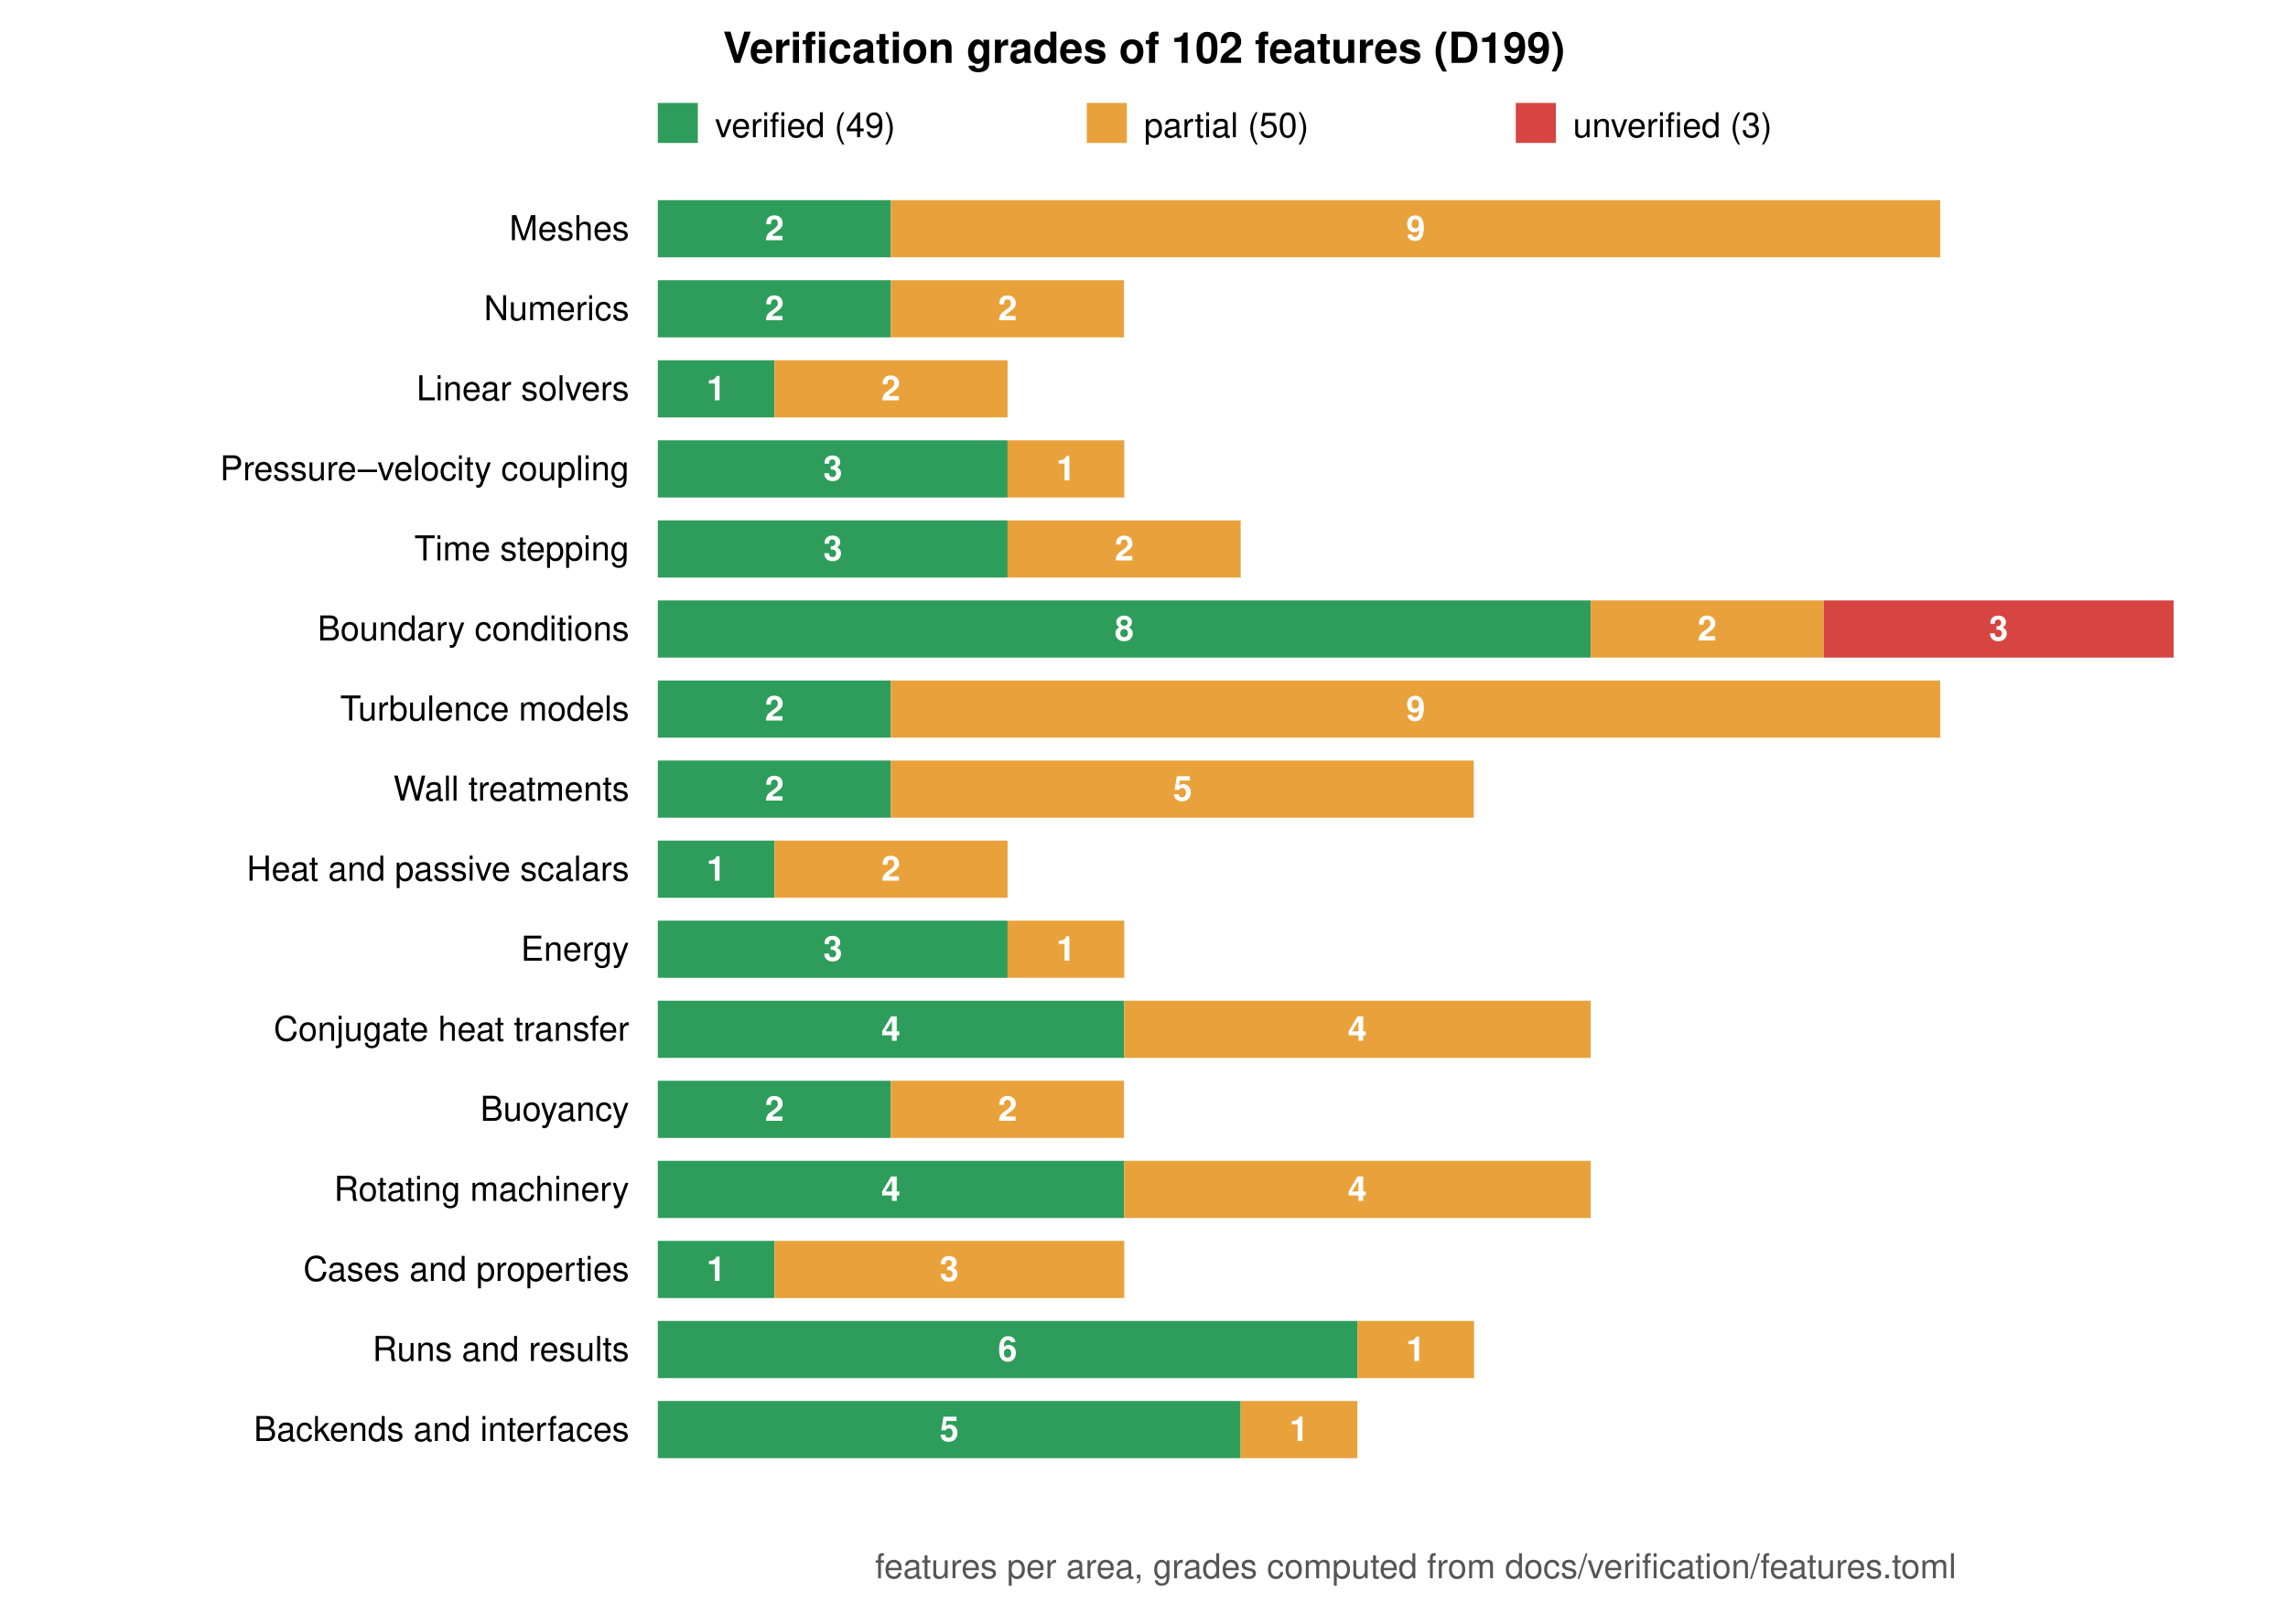
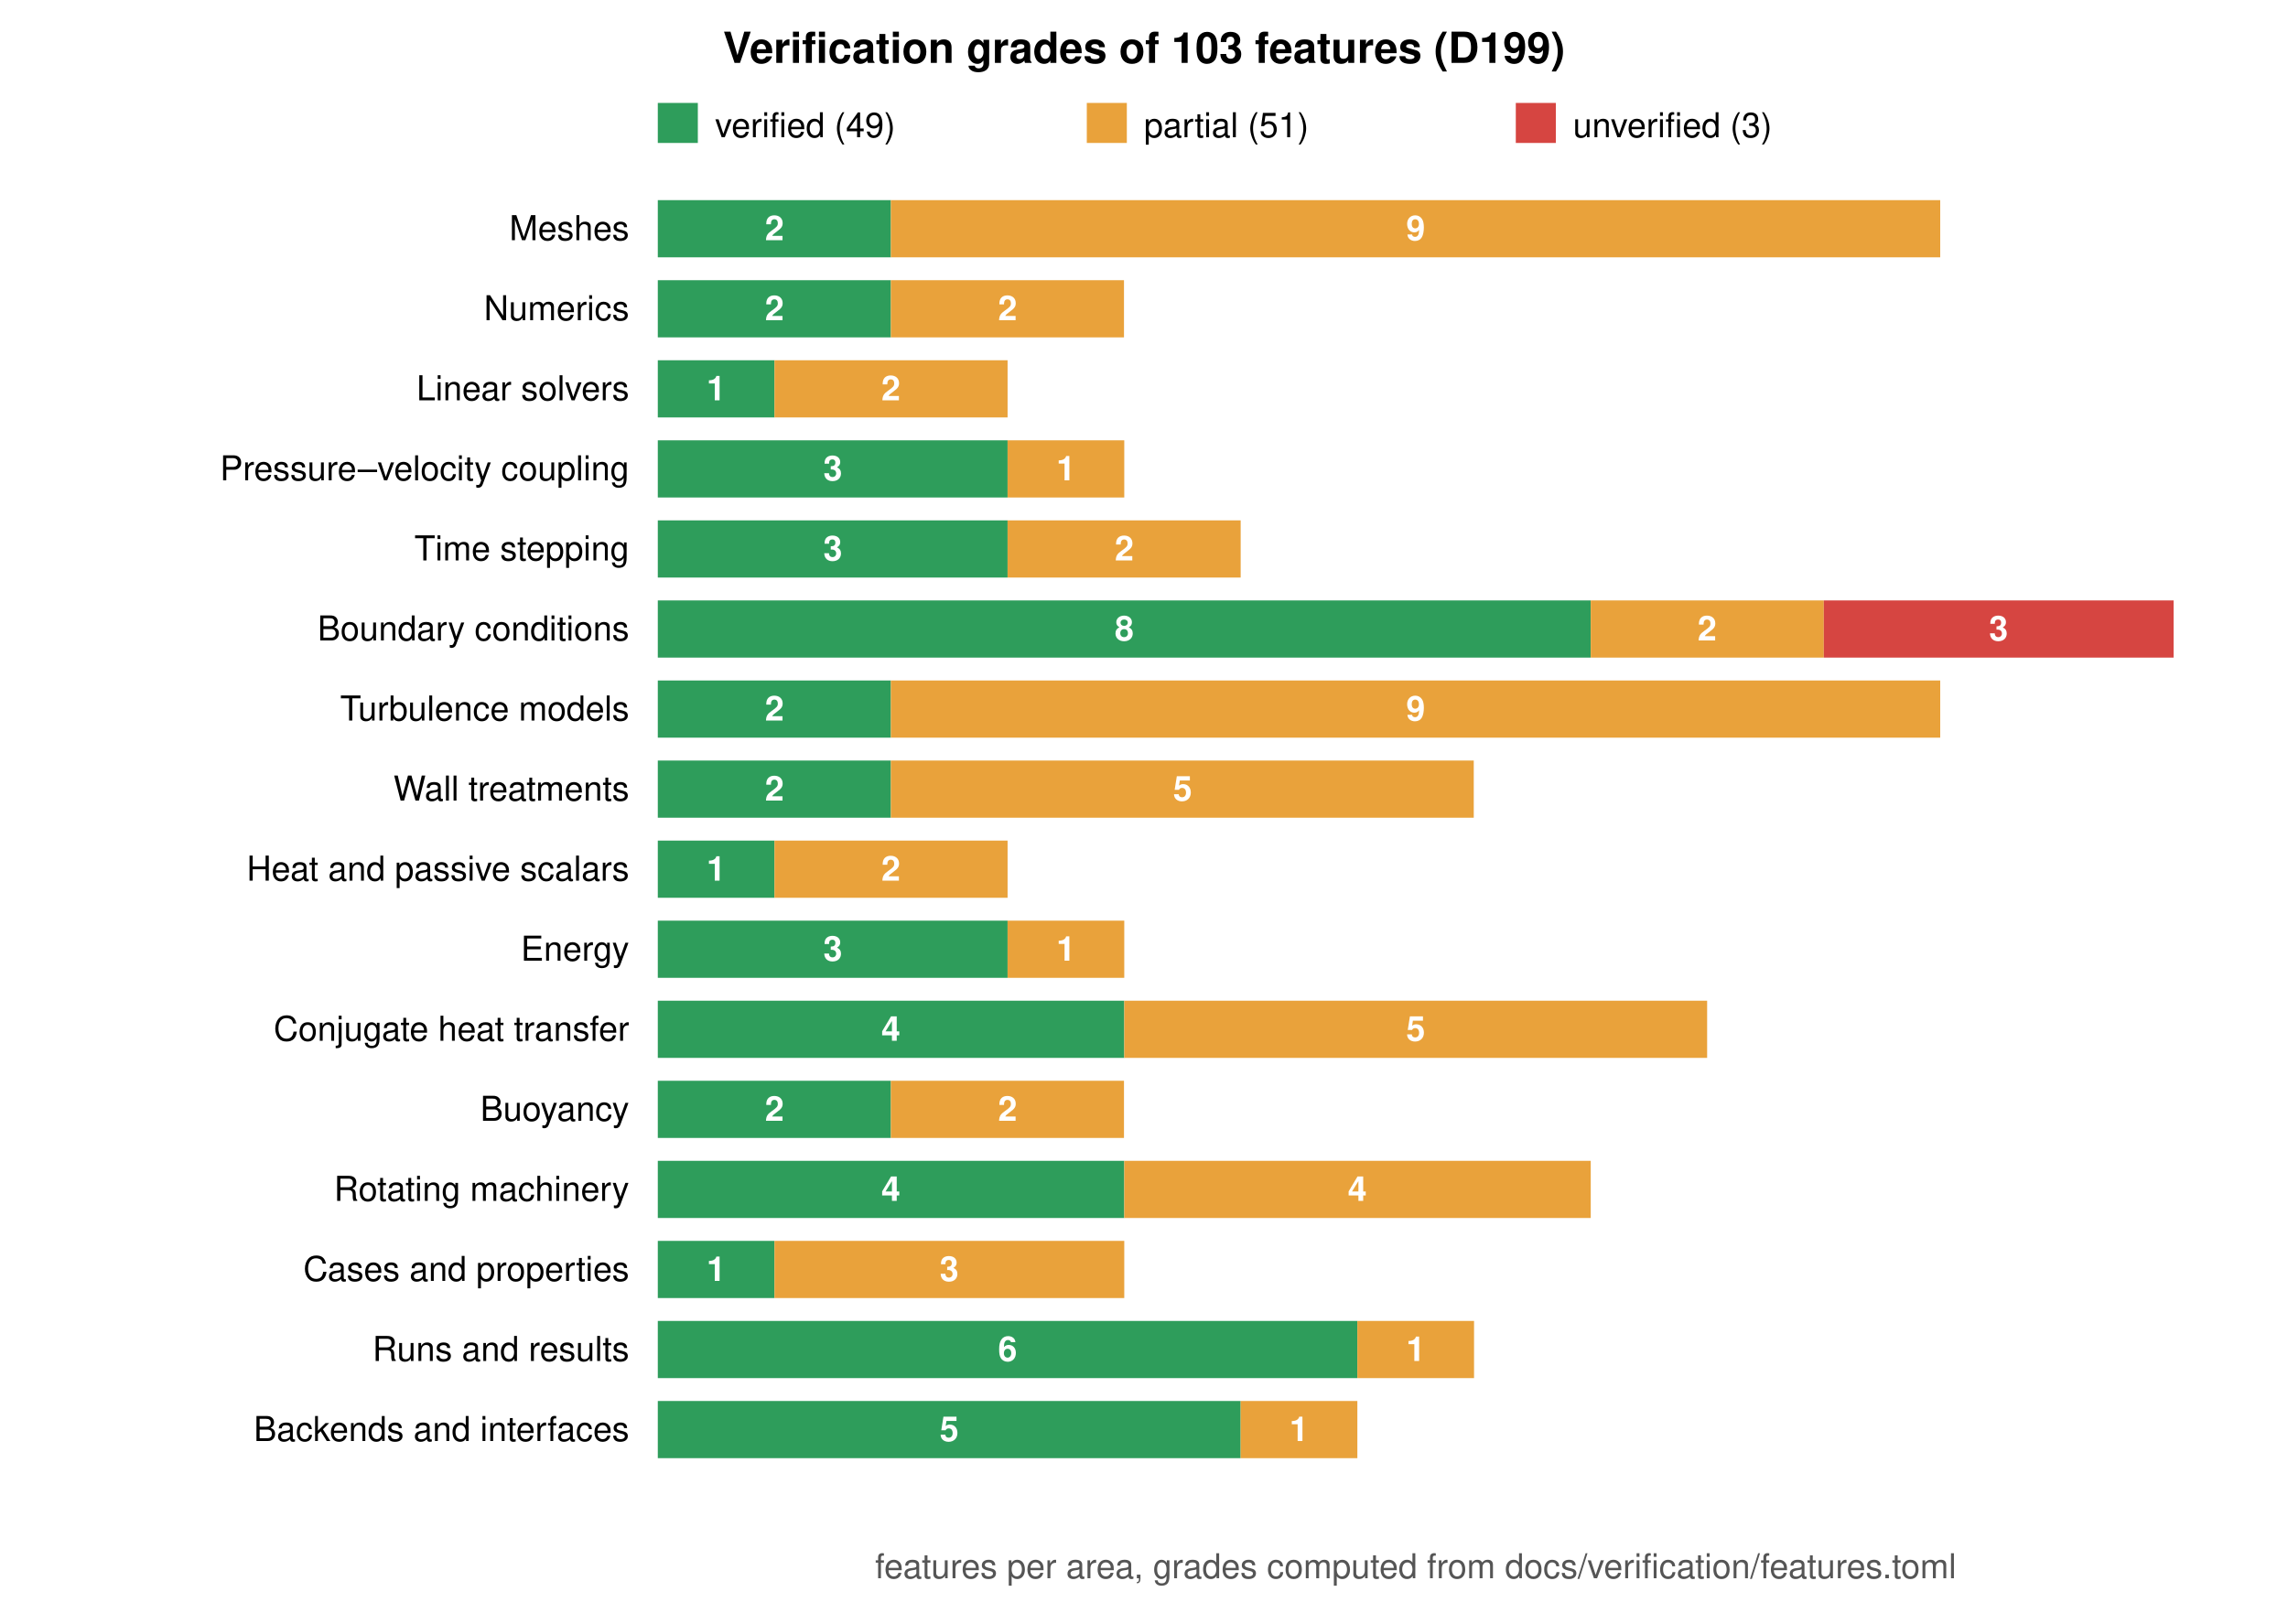
<svg xmlns="http://www.w3.org/2000/svg" viewBox="0 0 800 568" width="800" height="568" font-family="Helvetica, Arial, sans-serif" font-size="12">
  <rect width="800" height="568" fill="white" />
-   <text x="400.0" y="22" text-anchor="middle" font-size="15" font-weight="bold">Verification grades of 102 features (D199)</text>
+   <text x="400.0" y="22" text-anchor="middle" font-size="15" font-weight="bold">Verification grades of 103 features (D199)</text>
  <rect x="230" y="36" width="14" height="14" fill="#2e9d5b" />
  <text x="250" y="48">verified (49)</text>
  <rect x="380" y="36" width="14" height="14" fill="#e9a23b" />
-   <text x="400" y="48">partial (50)</text>
+   <text x="400" y="48">partial (51)</text>
  <rect x="530" y="36" width="14" height="14" fill="#d64541" />
  <text x="550" y="48">unverified (3)</text>
  <text x="220" y="84.0" text-anchor="end">Meshes</text>
  <rect x="230.0" y="70" width="81.5" height="20" fill="#2e9d5b" />
  <text x="270.8" y="84.0" text-anchor="middle" fill="white" font-weight="bold">2</text>
  <rect x="311.5" y="70" width="366.9" height="20" fill="#e9a23b" />
  <text x="495.0" y="84.0" text-anchor="middle" fill="white" font-weight="bold">9</text>
  <text x="220" y="112.0" text-anchor="end">Numerics</text>
  <rect x="230.0" y="98" width="81.5" height="20" fill="#2e9d5b" />
  <text x="270.8" y="112.0" text-anchor="middle" fill="white" font-weight="bold">2</text>
  <rect x="311.5" y="98" width="81.5" height="20" fill="#e9a23b" />
  <text x="352.3" y="112.0" text-anchor="middle" fill="white" font-weight="bold">2</text>
  <text x="220" y="140.0" text-anchor="end">Linear solvers</text>
  <rect x="230.0" y="126" width="40.8" height="20" fill="#2e9d5b" />
  <text x="250.4" y="140.0" text-anchor="middle" fill="white" font-weight="bold">1</text>
  <rect x="270.8" y="126" width="81.5" height="20" fill="#e9a23b" />
  <text x="311.5" y="140.0" text-anchor="middle" fill="white" font-weight="bold">2</text>
  <text x="220" y="168.0" text-anchor="end">Pressure–velocity coupling</text>
  <rect x="230.0" y="154" width="122.3" height="20" fill="#2e9d5b" />
  <text x="291.2" y="168.0" text-anchor="middle" fill="white" font-weight="bold">3</text>
  <rect x="352.3" y="154" width="40.8" height="20" fill="#e9a23b" />
  <text x="372.7" y="168.0" text-anchor="middle" fill="white" font-weight="bold">1</text>
  <text x="220" y="196.0" text-anchor="end">Time stepping</text>
  <rect x="230.0" y="182" width="122.3" height="20" fill="#2e9d5b" />
  <text x="291.2" y="196.0" text-anchor="middle" fill="white" font-weight="bold">3</text>
  <rect x="352.3" y="182" width="81.5" height="20" fill="#e9a23b" />
  <text x="393.1" y="196.0" text-anchor="middle" fill="white" font-weight="bold">2</text>
  <text x="220" y="224.0" text-anchor="end">Boundary conditions</text>
  <rect x="230.0" y="210" width="326.2" height="20" fill="#2e9d5b" />
  <text x="393.1" y="224.0" text-anchor="middle" fill="white" font-weight="bold">8</text>
  <rect x="556.2" y="210" width="81.5" height="20" fill="#e9a23b" />
  <text x="596.9" y="224.0" text-anchor="middle" fill="white" font-weight="bold">2</text>
  <rect x="637.7" y="210" width="122.3" height="20" fill="#d64541" />
  <text x="698.8" y="224.0" text-anchor="middle" fill="white" font-weight="bold">3</text>
  <text x="220" y="252.0" text-anchor="end">Turbulence models</text>
  <rect x="230.0" y="238" width="81.5" height="20" fill="#2e9d5b" />
  <text x="270.8" y="252.0" text-anchor="middle" fill="white" font-weight="bold">2</text>
  <rect x="311.5" y="238" width="366.9" height="20" fill="#e9a23b" />
  <text x="495.0" y="252.0" text-anchor="middle" fill="white" font-weight="bold">9</text>
  <text x="220" y="280.0" text-anchor="end">Wall treatments</text>
  <rect x="230.0" y="266" width="81.5" height="20" fill="#2e9d5b" />
  <text x="270.8" y="280.0" text-anchor="middle" fill="white" font-weight="bold">2</text>
  <rect x="311.5" y="266" width="203.8" height="20" fill="#e9a23b" />
  <text x="413.5" y="280.0" text-anchor="middle" fill="white" font-weight="bold">5</text>
  <text x="220" y="308.0" text-anchor="end">Heat and passive scalars</text>
  <rect x="230.0" y="294" width="40.8" height="20" fill="#2e9d5b" />
  <text x="250.4" y="308.0" text-anchor="middle" fill="white" font-weight="bold">1</text>
  <rect x="270.8" y="294" width="81.5" height="20" fill="#e9a23b" />
  <text x="311.5" y="308.0" text-anchor="middle" fill="white" font-weight="bold">2</text>
  <text x="220" y="336.0" text-anchor="end">Energy</text>
  <rect x="230.0" y="322" width="122.3" height="20" fill="#2e9d5b" />
  <text x="291.2" y="336.0" text-anchor="middle" fill="white" font-weight="bold">3</text>
  <rect x="352.3" y="322" width="40.8" height="20" fill="#e9a23b" />
  <text x="372.7" y="336.0" text-anchor="middle" fill="white" font-weight="bold">1</text>
  <text x="220" y="364.0" text-anchor="end">Conjugate heat transfer</text>
  <rect x="230.0" y="350" width="163.1" height="20" fill="#2e9d5b" />
  <text x="311.5" y="364.0" text-anchor="middle" fill="white" font-weight="bold">4</text>
-   <rect x="393.1" y="350" width="163.1" height="20" fill="#e9a23b" />
-   <text x="474.6" y="364.0" text-anchor="middle" fill="white" font-weight="bold">4</text>
+   <rect x="393.1" y="350" width="203.8" height="20" fill="#e9a23b" />
+   <text x="495.0" y="364.0" text-anchor="middle" fill="white" font-weight="bold">5</text>
  <text x="220" y="392.0" text-anchor="end">Buoyancy</text>
  <rect x="230.0" y="378" width="81.5" height="20" fill="#2e9d5b" />
  <text x="270.8" y="392.0" text-anchor="middle" fill="white" font-weight="bold">2</text>
  <rect x="311.5" y="378" width="81.5" height="20" fill="#e9a23b" />
  <text x="352.3" y="392.0" text-anchor="middle" fill="white" font-weight="bold">2</text>
  <text x="220" y="420.0" text-anchor="end">Rotating machinery</text>
  <rect x="230.0" y="406" width="163.1" height="20" fill="#2e9d5b" />
  <text x="311.5" y="420.0" text-anchor="middle" fill="white" font-weight="bold">4</text>
  <rect x="393.1" y="406" width="163.1" height="20" fill="#e9a23b" />
  <text x="474.6" y="420.0" text-anchor="middle" fill="white" font-weight="bold">4</text>
  <text x="220" y="448.0" text-anchor="end">Cases and properties</text>
  <rect x="230.0" y="434" width="40.8" height="20" fill="#2e9d5b" />
  <text x="250.4" y="448.0" text-anchor="middle" fill="white" font-weight="bold">1</text>
  <rect x="270.8" y="434" width="122.3" height="20" fill="#e9a23b" />
  <text x="331.9" y="448.0" text-anchor="middle" fill="white" font-weight="bold">3</text>
  <text x="220" y="476.0" text-anchor="end">Runs and results</text>
  <rect x="230.0" y="462" width="244.6" height="20" fill="#2e9d5b" />
  <text x="352.3" y="476.0" text-anchor="middle" fill="white" font-weight="bold">6</text>
  <rect x="474.6" y="462" width="40.8" height="20" fill="#e9a23b" />
  <text x="495.0" y="476.0" text-anchor="middle" fill="white" font-weight="bold">1</text>
  <text x="220" y="504.0" text-anchor="end">Backends and interfaces</text>
  <rect x="230.0" y="490" width="203.8" height="20" fill="#2e9d5b" />
  <text x="331.9" y="504.0" text-anchor="middle" fill="white" font-weight="bold">5</text>
  <rect x="433.8" y="490" width="40.8" height="20" fill="#e9a23b" />
  <text x="454.2" y="504.0" text-anchor="middle" fill="white" font-weight="bold">1</text>
  <text x="495.0" y="552" text-anchor="middle" fill="#555">features per area, grades computed from docs/verification/features.toml</text>
</svg>
